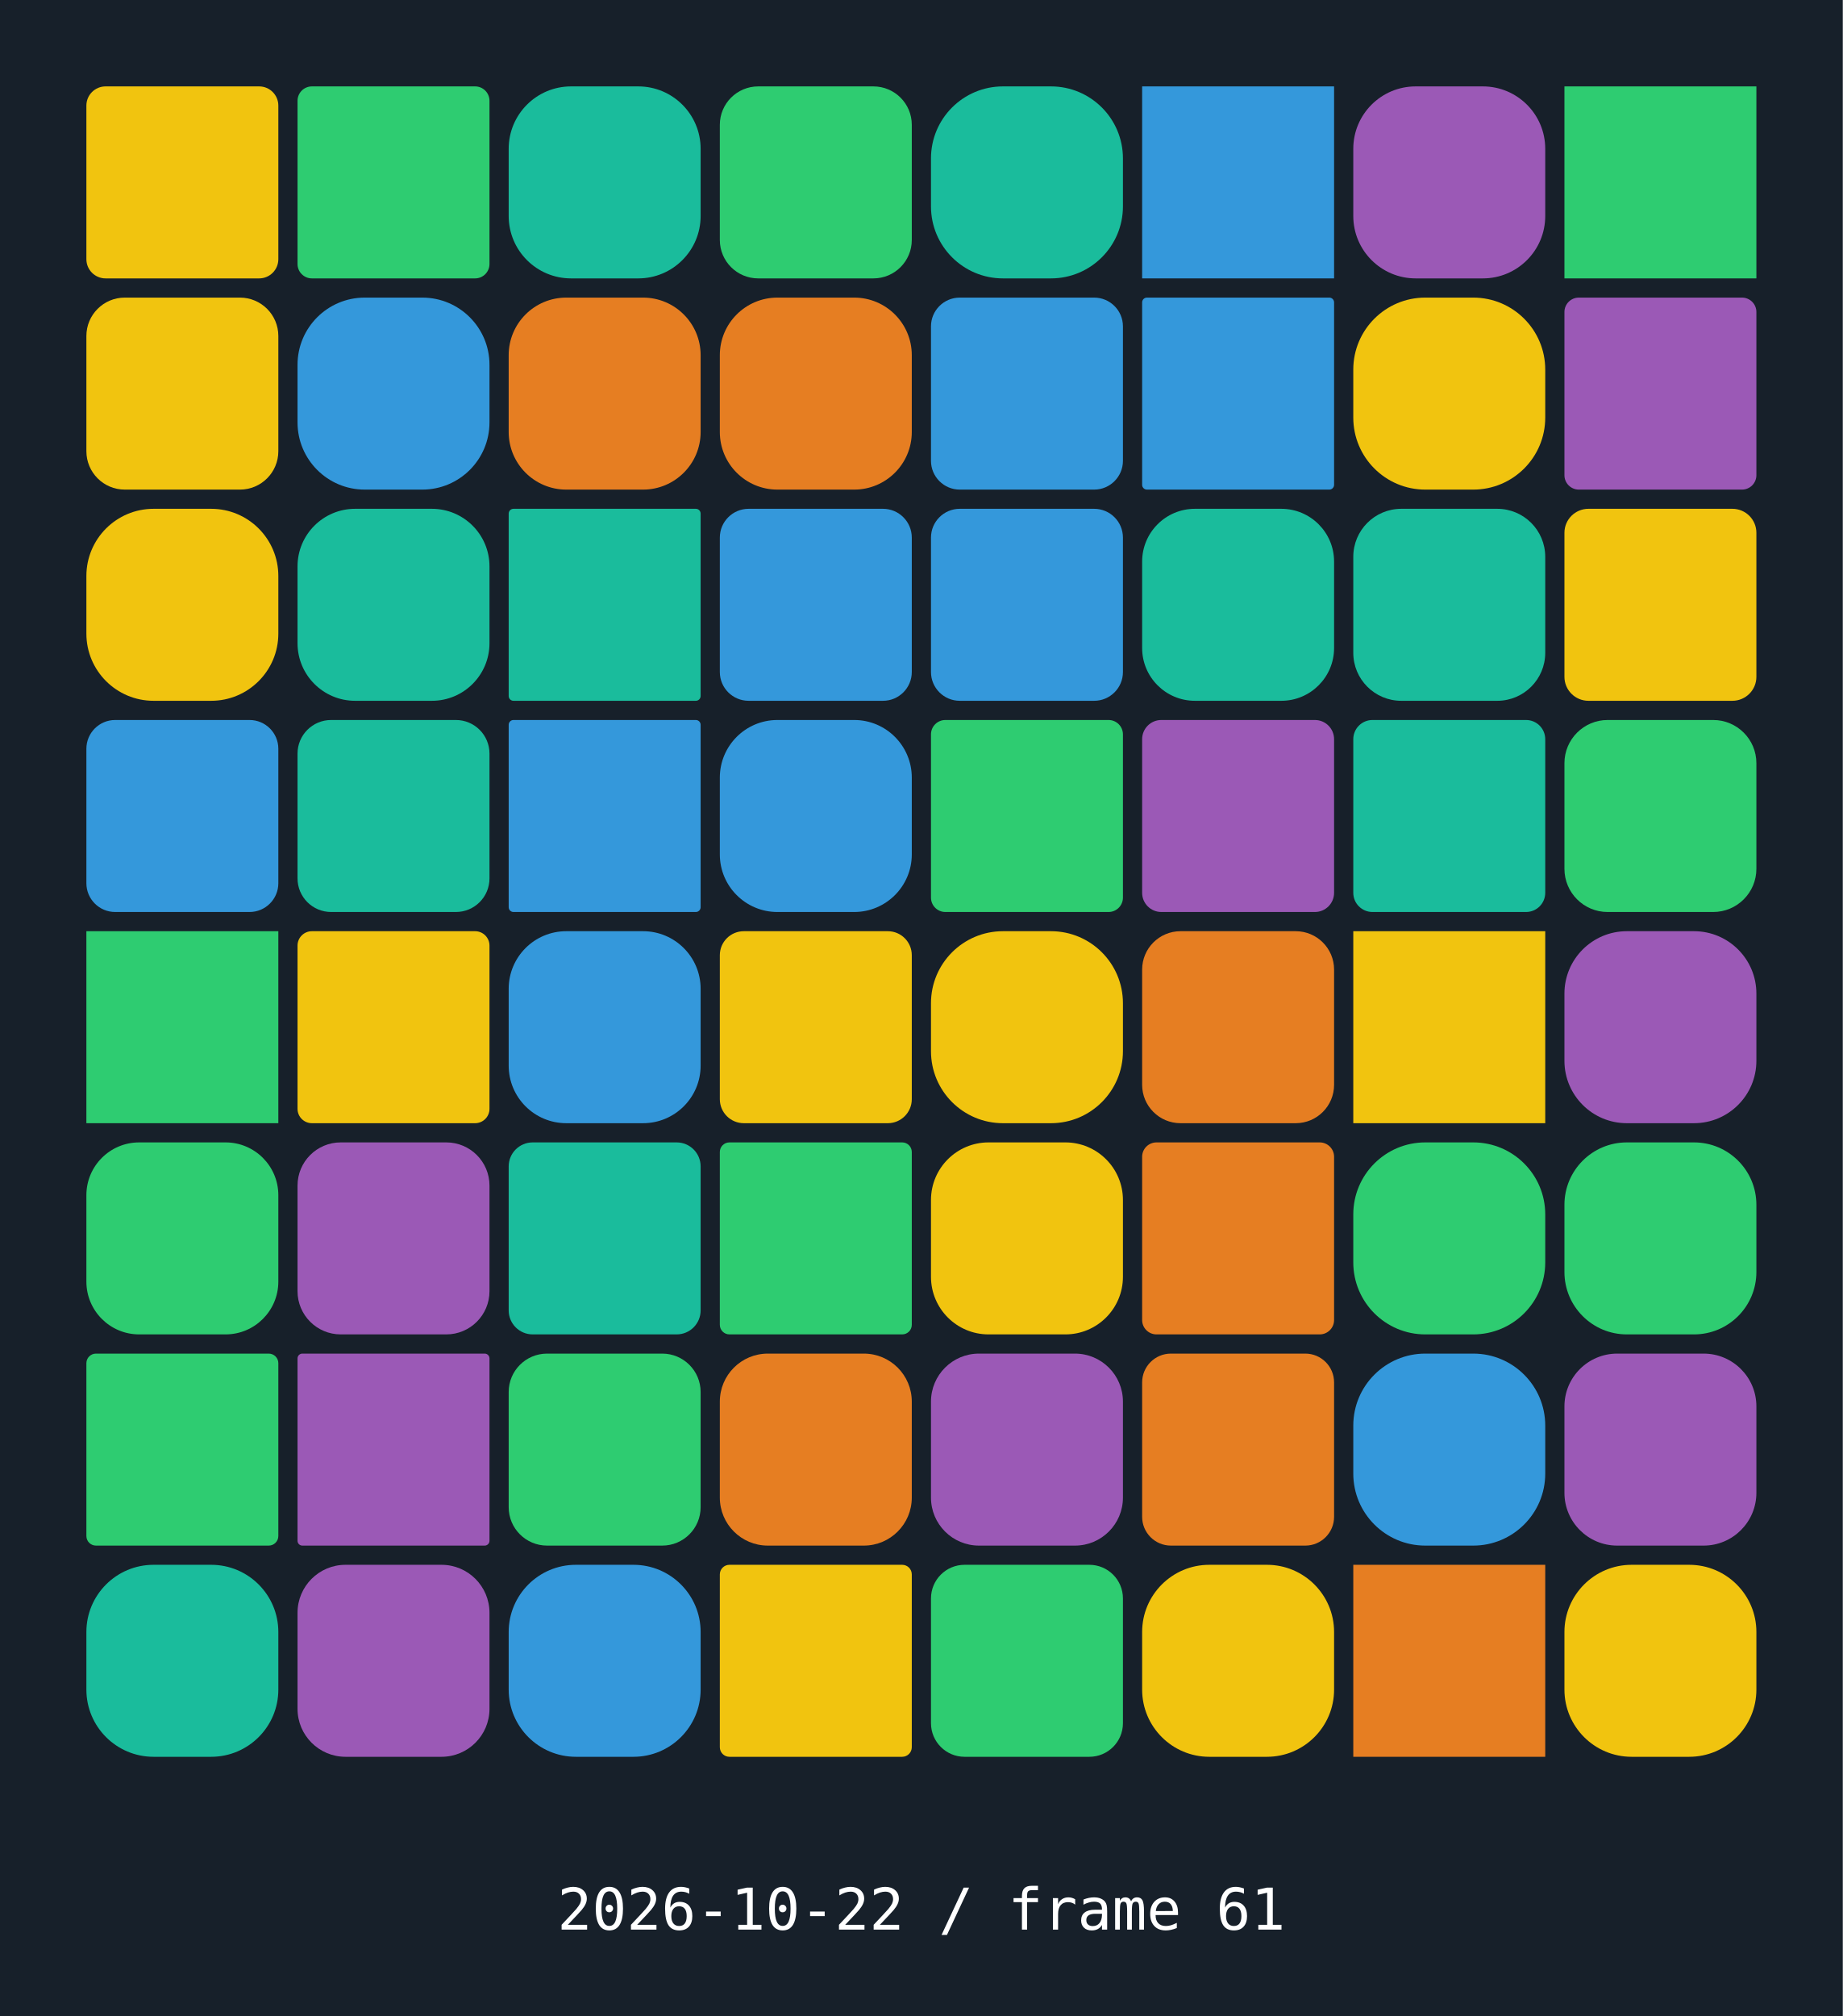
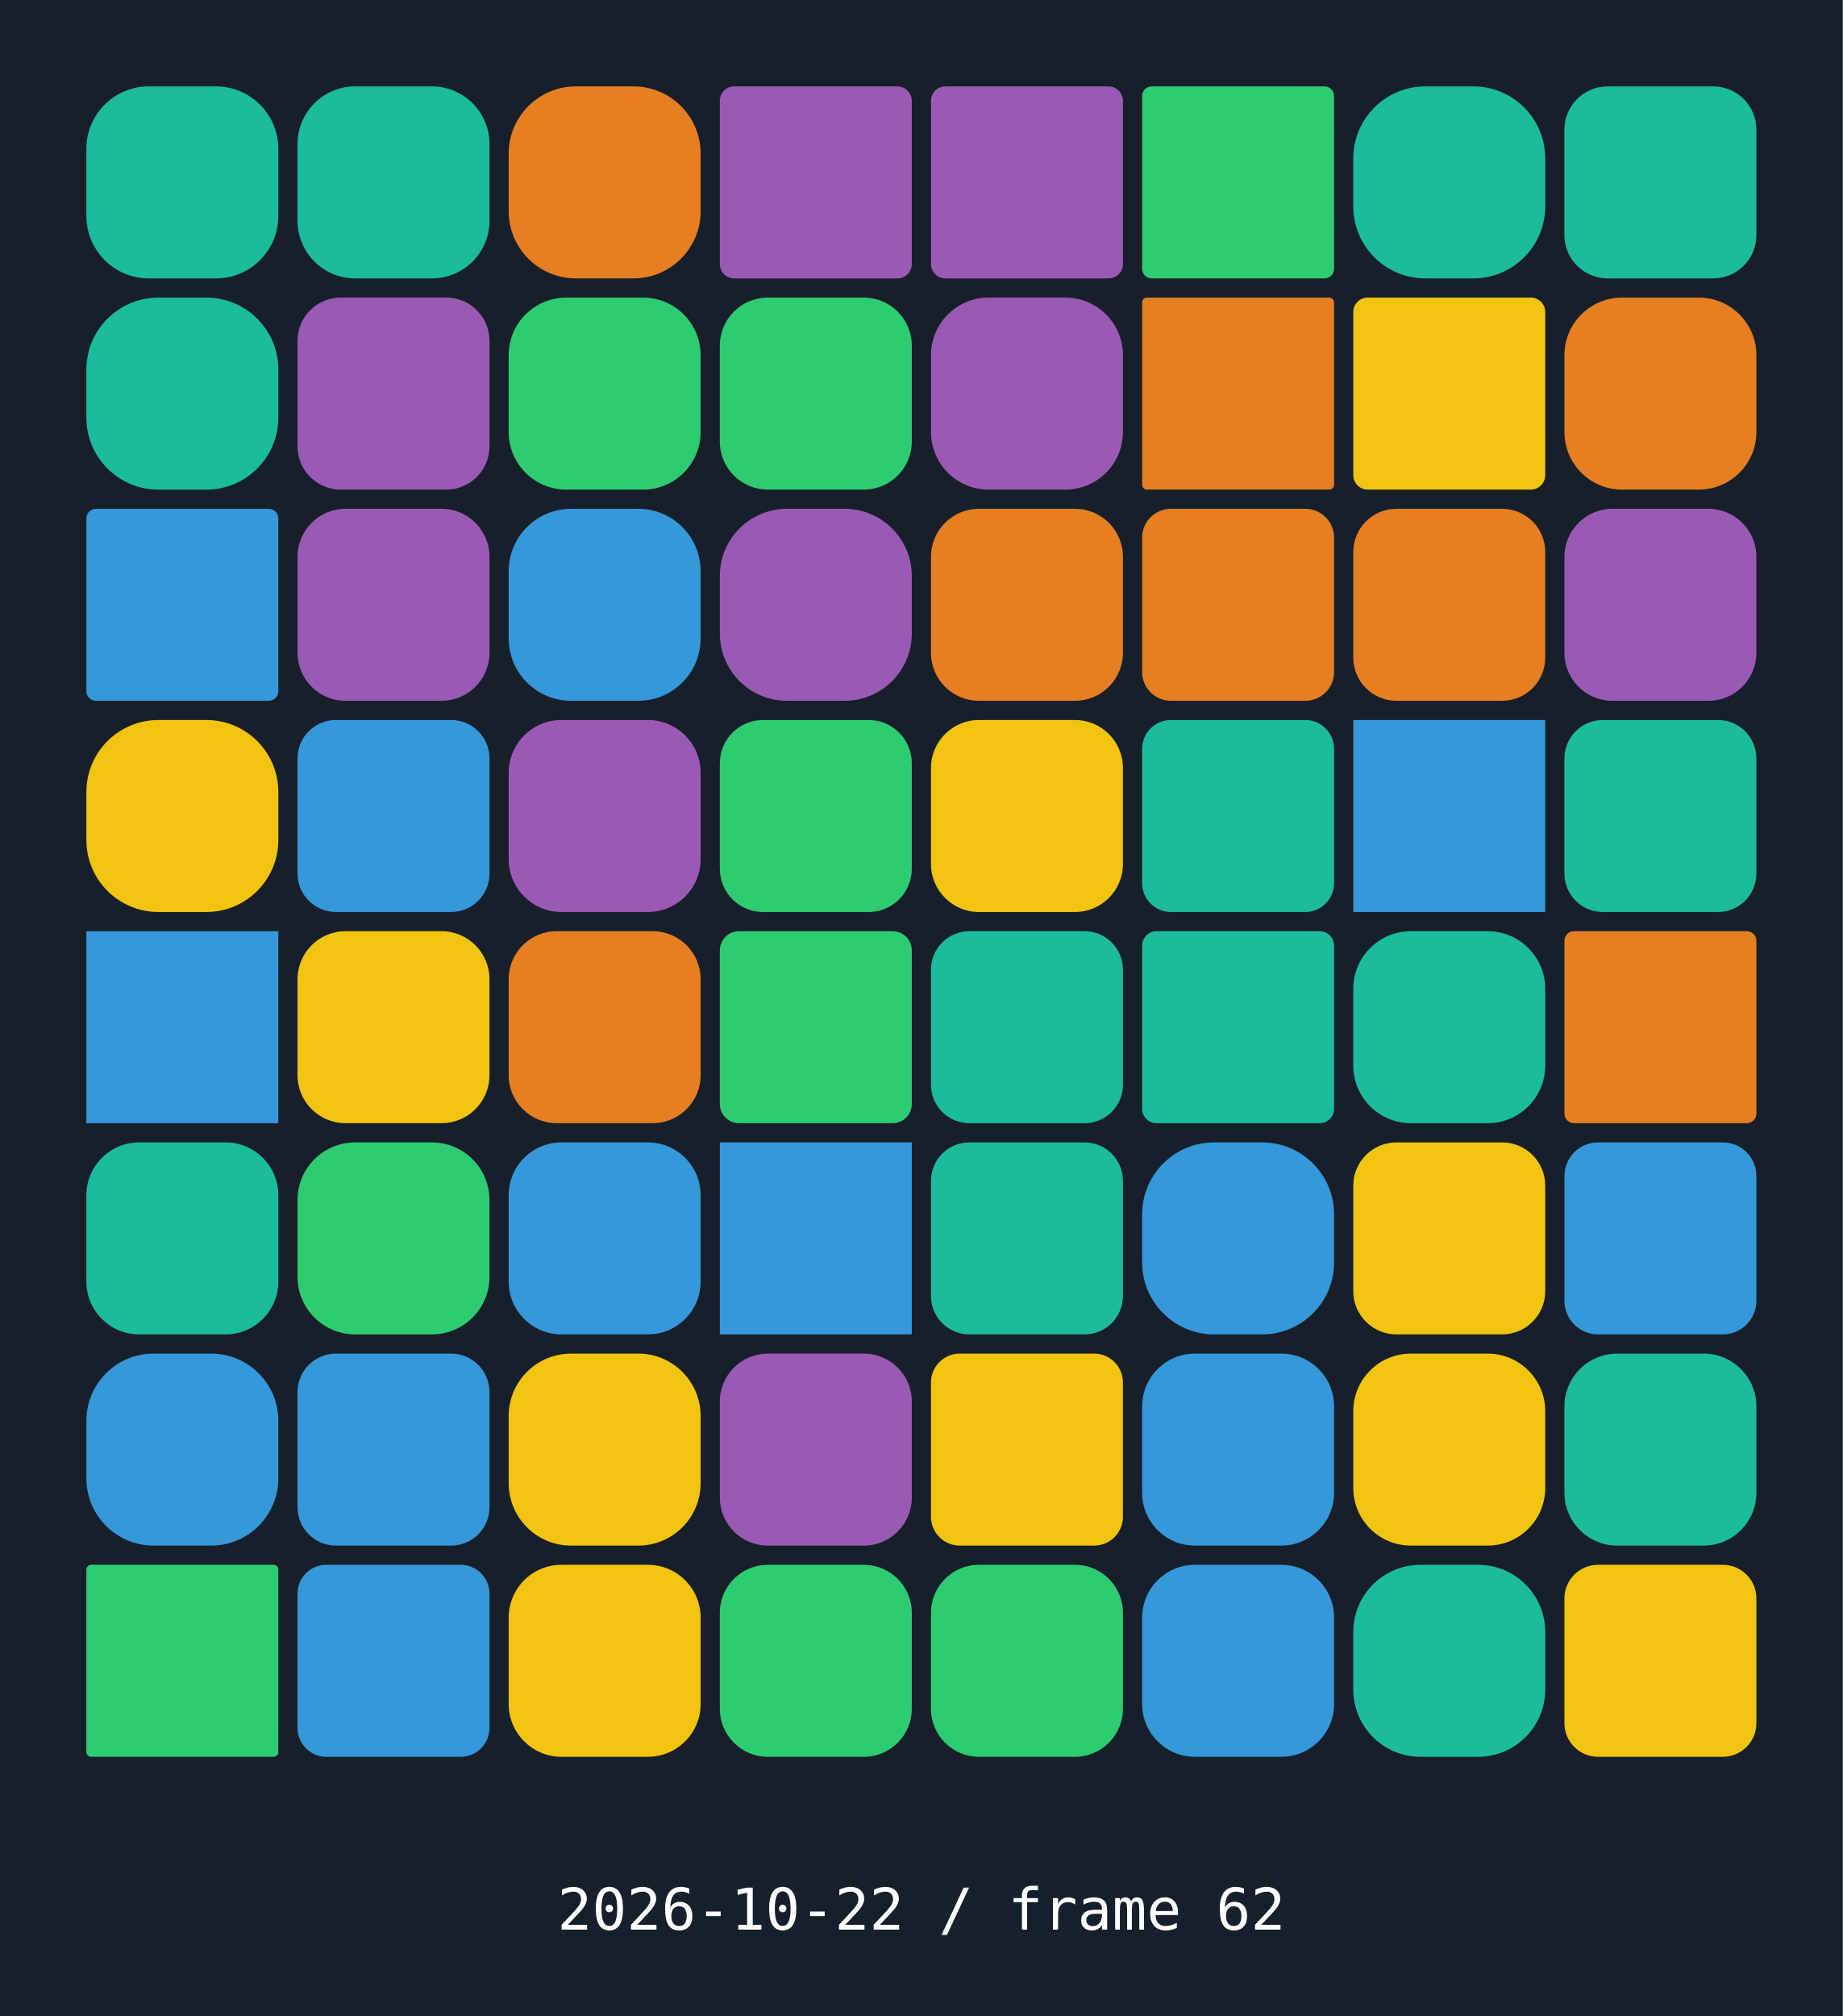
<svg xmlns="http://www.w3.org/2000/svg" width="384" height="420" viewBox="0 0 384 420">
  <rect width="384" height="420" fill="#17202a" />
-   <rect x="18" y="18" width="40" height="40" rx="4" fill="#f1c40f" />
-   <rect x="62" y="18" width="40" height="40" rx="3" fill="#2ecc71" />
-   <rect x="106" y="18" width="40" height="40" rx="13" fill="#1abc9c" />
-   <rect x="150" y="18" width="40" height="40" rx="8" fill="#2ecc71" />
-   <rect x="194" y="18" width="40" height="40" rx="15" fill="#1abc9c" />
-   <rect x="238" y="18" width="40" height="40" rx="0" fill="#3498db" />
-   <rect x="282" y="18" width="40" height="40" rx="13" fill="#9b59b6" />
-   <rect x="326" y="18" width="40" height="40" rx="0" fill="#2ecc71" />
-   <rect x="18" y="62" width="40" height="40" rx="8" fill="#f1c40f" />
-   <rect x="62" y="62" width="40" height="40" rx="14" fill="#3498db" />
-   <rect x="106" y="62" width="40" height="40" rx="12" fill="#e67e22" />
-   <rect x="150" y="62" width="40" height="40" rx="12" fill="#e67e22" />
-   <rect x="194" y="62" width="40" height="40" rx="6" fill="#3498db" />
-   <rect x="238" y="62" width="40" height="40" rx="1" fill="#3498db" />
-   <rect x="282" y="62" width="40" height="40" rx="15" fill="#f1c40f" />
-   <rect x="326" y="62" width="40" height="40" rx="3" fill="#9b59b6" />
-   <rect x="18" y="106" width="40" height="40" rx="14" fill="#f1c40f" />
-   <rect x="62" y="106" width="40" height="40" rx="12" fill="#1abc9c" />
-   <rect x="106" y="106" width="40" height="40" rx="1" fill="#1abc9c" />
-   <rect x="150" y="106" width="40" height="40" rx="6" fill="#3498db" />
-   <rect x="194" y="106" width="40" height="40" rx="6" fill="#3498db" />
-   <rect x="238" y="106" width="40" height="40" rx="11" fill="#1abc9c" />
-   <rect x="282" y="106" width="40" height="40" rx="10" fill="#1abc9c" />
-   <rect x="326" y="106" width="40" height="40" rx="5" fill="#f1c40f" />
-   <rect x="18" y="150" width="40" height="40" rx="6" fill="#3498db" />
-   <rect x="62" y="150" width="40" height="40" rx="7" fill="#1abc9c" />
-   <rect x="106" y="150" width="40" height="40" rx="1" fill="#3498db" />
-   <rect x="150" y="150" width="40" height="40" rx="12" fill="#3498db" />
-   <rect x="194" y="150" width="40" height="40" rx="3" fill="#2ecc71" />
-   <rect x="238" y="150" width="40" height="40" rx="4" fill="#9b59b6" />
-   <rect x="282" y="150" width="40" height="40" rx="4" fill="#1abc9c" />
-   <rect x="326" y="150" width="40" height="40" rx="9" fill="#2ecc71" />
-   <rect x="18" y="194" width="40" height="40" rx="0" fill="#2ecc71" />
-   <rect x="62" y="194" width="40" height="40" rx="3" fill="#f1c40f" />
-   <rect x="106" y="194" width="40" height="40" rx="12" fill="#3498db" />
-   <rect x="150" y="194" width="40" height="40" rx="5" fill="#f1c40f" />
-   <rect x="194" y="194" width="40" height="40" rx="15" fill="#f1c40f" />
-   <rect x="238" y="194" width="40" height="40" rx="8" fill="#e67e22" />
-   <rect x="282" y="194" width="40" height="40" rx="0" fill="#f1c40f" />
-   <rect x="326" y="194" width="40" height="40" rx="13" fill="#9b59b6" />
-   <rect x="18" y="238" width="40" height="40" rx="11" fill="#2ecc71" />
-   <rect x="62" y="238" width="40" height="40" rx="9" fill="#9b59b6" />
-   <rect x="106" y="238" width="40" height="40" rx="5" fill="#1abc9c" />
-   <rect x="150" y="238" width="40" height="40" rx="2" fill="#2ecc71" />
-   <rect x="194" y="238" width="40" height="40" rx="12" fill="#f1c40f" />
-   <rect x="238" y="238" width="40" height="40" rx="3" fill="#e67e22" />
-   <rect x="282" y="238" width="40" height="40" rx="15" fill="#2ecc71" />
-   <rect x="326" y="238" width="40" height="40" rx="13" fill="#2ecc71" />
-   <rect x="18" y="282" width="40" height="40" rx="2" fill="#2ecc71" />
-   <rect x="62" y="282" width="40" height="40" rx="1" fill="#9b59b6" />
-   <rect x="106" y="282" width="40" height="40" rx="8" fill="#2ecc71" />
-   <rect x="150" y="282" width="40" height="40" rx="10" fill="#e67e22" />
-   <rect x="194" y="282" width="40" height="40" rx="10" fill="#9b59b6" />
-   <rect x="238" y="282" width="40" height="40" rx="6" fill="#e67e22" />
-   <rect x="282" y="282" width="40" height="40" rx="15" fill="#3498db" />
-   <rect x="326" y="282" width="40" height="40" rx="11" fill="#9b59b6" />
-   <rect x="18" y="326" width="40" height="40" rx="14" fill="#1abc9c" />
-   <rect x="62" y="326" width="40" height="40" rx="10" fill="#9b59b6" />
-   <rect x="106" y="326" width="40" height="40" rx="14" fill="#3498db" />
-   <rect x="150" y="326" width="40" height="40" rx="2" fill="#f1c40f" />
-   <rect x="194" y="326" width="40" height="40" rx="7" fill="#2ecc71" />
-   <rect x="238" y="326" width="40" height="40" rx="14" fill="#f1c40f" />
-   <rect x="282" y="326" width="40" height="40" rx="0" fill="#e67e22" />
-   <rect x="326" y="326" width="40" height="40" rx="14" fill="#f1c40f" />
-   <text x="192" y="402" text-anchor="middle" fill="#ffffff" font-family="monospace">2026-10-22 / frame 61</text>
+   <rect x="18" y="18" width="40" height="40" rx="13" fill="#1abc9c" />
+   <rect x="62" y="18" width="40" height="40" rx="12" fill="#1abc9c" />
+   <rect x="106" y="18" width="40" height="40" rx="14" fill="#e67e22" />
+   <rect x="150" y="18" width="40" height="40" rx="3" fill="#9b59b6" />
+   <rect x="194" y="18" width="40" height="40" rx="3" fill="#9b59b6" />
+   <rect x="238" y="18" width="40" height="40" rx="2" fill="#2ecc71" />
+   <rect x="282" y="18" width="40" height="40" rx="15" fill="#1abc9c" />
+   <rect x="326" y="18" width="40" height="40" rx="9" fill="#1abc9c" />
+   <rect x="18" y="62" width="40" height="40" rx="15" fill="#1abc9c" />
+   <rect x="62" y="62" width="40" height="40" rx="9" fill="#9b59b6" />
+   <rect x="106" y="62" width="40" height="40" rx="12" fill="#2ecc71" />
+   <rect x="150" y="62" width="40" height="40" rx="10" fill="#2ecc71" />
+   <rect x="194" y="62" width="40" height="40" rx="12" fill="#9b59b6" />
+   <rect x="238" y="62" width="40" height="40" rx="1" fill="#e67e22" />
+   <rect x="282" y="62" width="40" height="40" rx="3" fill="#f1c40f" />
+   <rect x="326" y="62" width="40" height="40" rx="12" fill="#e67e22" />
+   <rect x="18" y="106" width="40" height="40" rx="2" fill="#3498db" />
+   <rect x="62" y="106" width="40" height="40" rx="10" fill="#9b59b6" />
+   <rect x="106" y="106" width="40" height="40" rx="13" fill="#3498db" />
+   <rect x="150" y="106" width="40" height="40" rx="14" fill="#9b59b6" />
+   <rect x="194" y="106" width="40" height="40" rx="10" fill="#e67e22" />
+   <rect x="238" y="106" width="40" height="40" rx="6" fill="#e67e22" />
+   <rect x="282" y="106" width="40" height="40" rx="9" fill="#e67e22" />
+   <rect x="326" y="106" width="40" height="40" rx="10" fill="#9b59b6" />
+   <rect x="18" y="150" width="40" height="40" rx="15" fill="#f1c40f" />
+   <rect x="62" y="150" width="40" height="40" rx="8" fill="#3498db" />
+   <rect x="106" y="150" width="40" height="40" rx="11" fill="#9b59b6" />
+   <rect x="150" y="150" width="40" height="40" rx="9" fill="#2ecc71" />
+   <rect x="194" y="150" width="40" height="40" rx="10" fill="#f1c40f" />
+   <rect x="238" y="150" width="40" height="40" rx="6" fill="#1abc9c" />
+   <rect x="282" y="150" width="40" height="40" rx="0" fill="#3498db" />
+   <rect x="326" y="150" width="40" height="40" rx="8" fill="#1abc9c" />
+   <rect x="18" y="194" width="40" height="40" rx="0" fill="#3498db" />
+   <rect x="62" y="194" width="40" height="40" rx="10" fill="#f1c40f" />
+   <rect x="106" y="194" width="40" height="40" rx="10" fill="#e67e22" />
+   <rect x="150" y="194" width="40" height="40" rx="4" fill="#2ecc71" />
+   <rect x="194" y="194" width="40" height="40" rx="8" fill="#1abc9c" />
+   <rect x="238" y="194" width="40" height="40" rx="3" fill="#1abc9c" />
+   <rect x="282" y="194" width="40" height="40" rx="12" fill="#1abc9c" />
+   <rect x="326" y="194" width="40" height="40" rx="2" fill="#e67e22" />
+   <rect x="18" y="238" width="40" height="40" rx="11" fill="#1abc9c" />
+   <rect x="62" y="238" width="40" height="40" rx="12" fill="#2ecc71" />
+   <rect x="106" y="238" width="40" height="40" rx="11" fill="#3498db" />
+   <rect x="150" y="238" width="40" height="40" rx="0" fill="#3498db" />
+   <rect x="194" y="238" width="40" height="40" rx="8" fill="#1abc9c" />
+   <rect x="238" y="238" width="40" height="40" rx="15" fill="#3498db" />
+   <rect x="282" y="238" width="40" height="40" rx="9" fill="#f1c40f" />
+   <rect x="326" y="238" width="40" height="40" rx="7" fill="#3498db" />
+   <rect x="18" y="282" width="40" height="40" rx="14" fill="#3498db" />
+   <rect x="62" y="282" width="40" height="40" rx="8" fill="#3498db" />
+   <rect x="106" y="282" width="40" height="40" rx="13" fill="#f1c40f" />
+   <rect x="150" y="282" width="40" height="40" rx="10" fill="#9b59b6" />
+   <rect x="194" y="282" width="40" height="40" rx="6" fill="#f1c40f" />
+   <rect x="238" y="282" width="40" height="40" rx="11" fill="#3498db" />
+   <rect x="282" y="282" width="40" height="40" rx="12" fill="#f1c40f" />
+   <rect x="326" y="282" width="40" height="40" rx="11" fill="#1abc9c" />
+   <rect x="18" y="326" width="40" height="40" rx="1" fill="#2ecc71" />
+   <rect x="62" y="326" width="40" height="40" rx="6" fill="#3498db" />
+   <rect x="106" y="326" width="40" height="40" rx="11" fill="#f1c40f" />
+   <rect x="150" y="326" width="40" height="40" rx="10" fill="#2ecc71" />
+   <rect x="194" y="326" width="40" height="40" rx="10" fill="#2ecc71" />
+   <rect x="238" y="326" width="40" height="40" rx="11" fill="#3498db" />
+   <rect x="282" y="326" width="40" height="40" rx="14" fill="#1abc9c" />
+   <rect x="326" y="326" width="40" height="40" rx="7" fill="#f1c40f" />
+   <text x="192" y="402" text-anchor="middle" fill="#ffffff" font-family="monospace">2026-10-22 / frame 62</text>
</svg>
